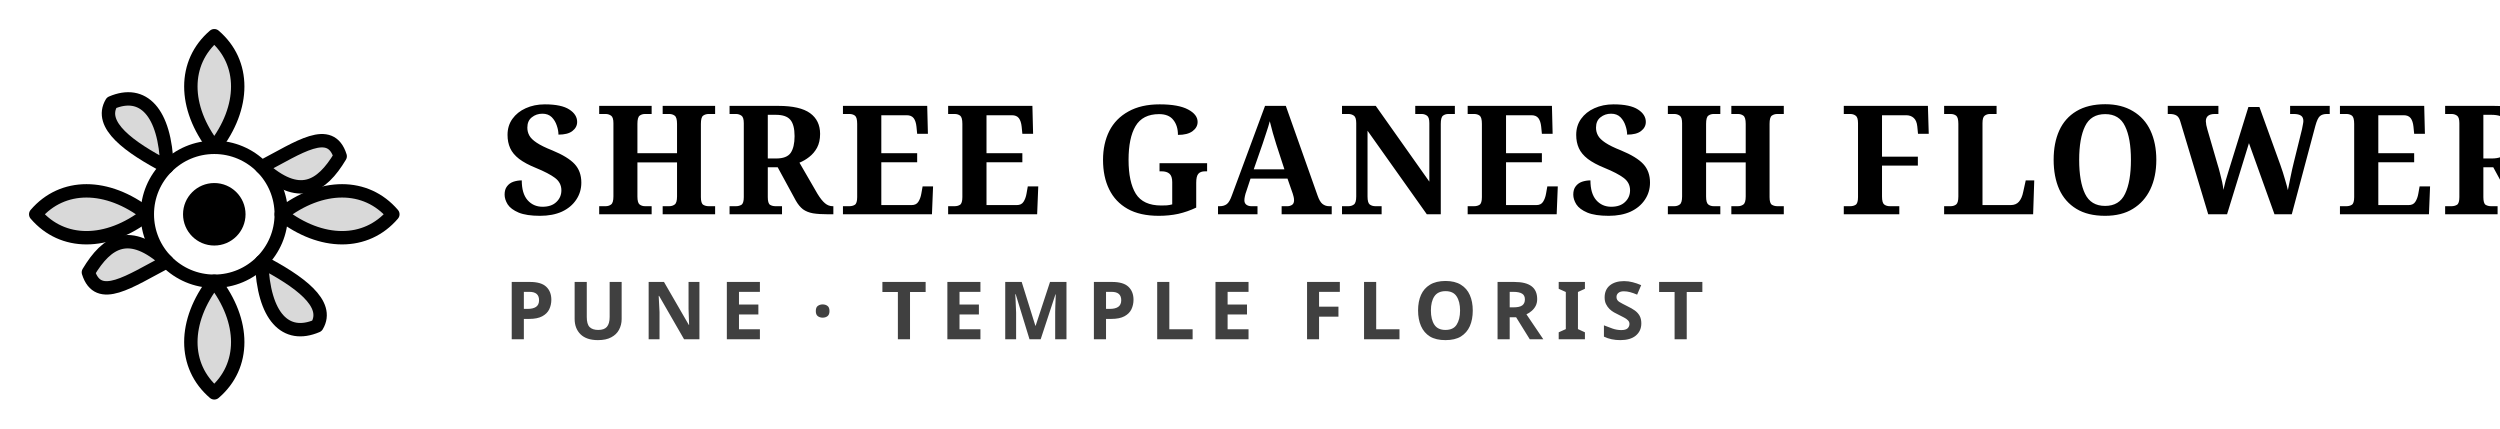
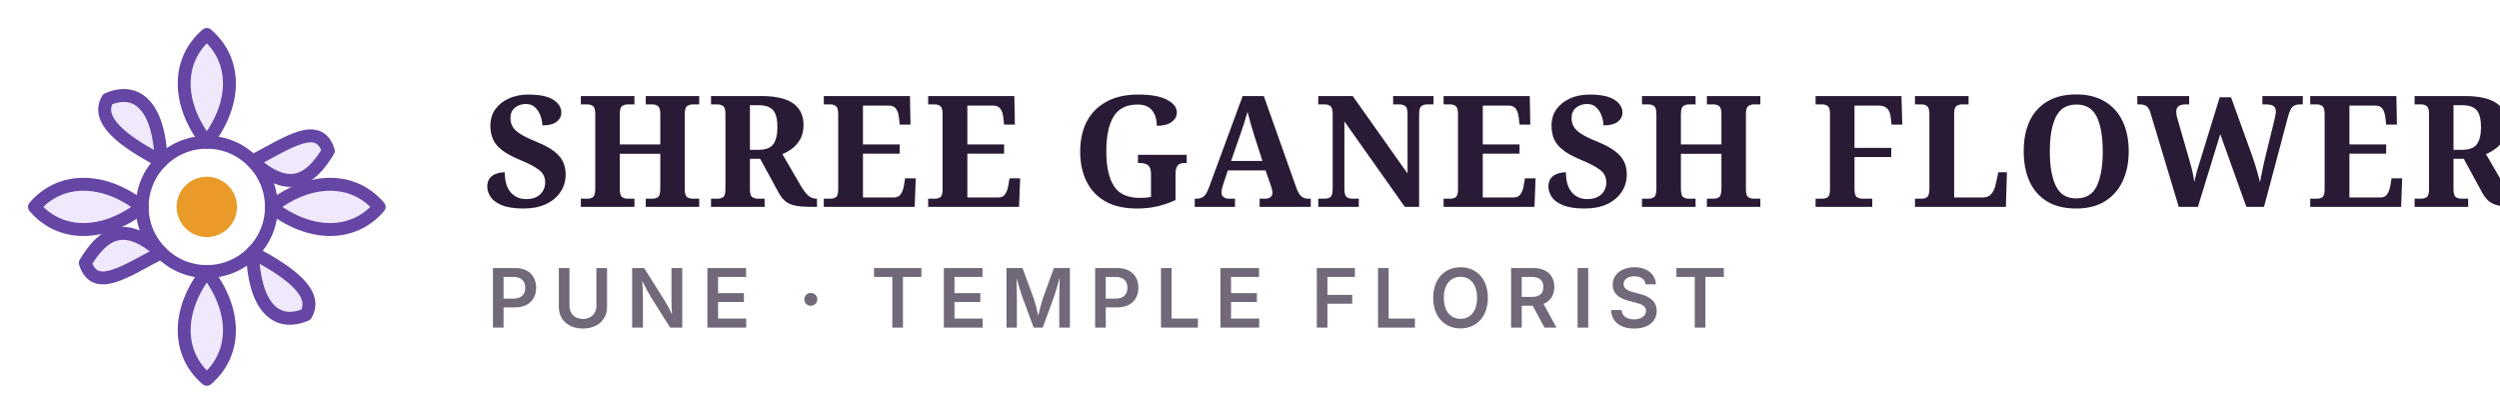
- <svg xmlns="http://www.w3.org/2000/svg" viewBox="0 0 280 48" width="280" height="48" fill="none">
-   <g transform="translate(0, 0)" color="currentColor">
-     <circle cx="24" cy="24" r="3.5" fill="currentColor" />
-     <circle cx="24" cy="24" r="7.5" stroke="currentColor" stroke-width="1.5" />
-     <path d="M24 16.5 C20.5 12 20.5 7 24 4 C27.5 7 27.5 12 24 16.5 Z" fill="currentColor" fill-opacity="0.15" stroke="currentColor" stroke-width="1.5" stroke-linejoin="round" />
-     <path d="M24 31.5 C20.5 36 20.5 41 24 44 C27.5 41 27.5 36 24 31.5 Z" fill="currentColor" fill-opacity="0.15" stroke="currentColor" stroke-width="1.5" stroke-linejoin="round" />
-     <path d="M31.5 24 C36 20.5 41 20.5 44 24 C41 27.5 36 27.5 31.5 24 Z" fill="currentColor" fill-opacity="0.15" stroke="currentColor" stroke-width="1.5" stroke-linejoin="round" />
-     <path d="M16.5 24 C12 20.5 7 20.5 4 24 C7 27.5 12 27.5 16.5 24 Z" fill="currentColor" fill-opacity="0.15" stroke="currentColor" stroke-width="1.5" stroke-linejoin="round" />
-     <path d="M29.3 18.7 C33.5 16.5 37 14 38.1 17.5 C36 21 33.5 22.5 29.3 18.7 Z" fill="currentColor" fill-opacity="0.15" stroke="currentColor" stroke-width="1.5" stroke-linejoin="round" />
-     <path d="M18.7 29.3 C14.5 31.5 11 34 9.9 30.5 C12 27 14.5 25.5 18.7 29.3 Z" fill="currentColor" fill-opacity="0.15" stroke="currentColor" stroke-width="1.5" stroke-linejoin="round" />
-     <path d="M29.3 29.3 C33.5 31.5 37 34 35.5 36.5 C32 38 29.5 35.5 29.3 29.3 Z" fill="currentColor" fill-opacity="0.15" stroke="currentColor" stroke-width="1.5" stroke-linejoin="round" />
-     <path d="M18.7 18.7 C14.5 16.5 11 14 12.5 11.5 C16 10 18.5 12.5 18.7 18.7 Z" fill="currentColor" fill-opacity="0.15" stroke="currentColor" stroke-width="1.5" stroke-linejoin="round" />
+ <svg xmlns="http://www.w3.org/2000/svg" viewBox="0 0 290 48" width="290" height="48" fill="none">
+   <g transform="translate(0, 0)">
+     <circle cx="24" cy="24" r="3.5" fill="#E99A28" />
+     <circle cx="24" cy="24" r="7.5" stroke="#6546A5" stroke-width="1.5" />
+     <path d="M24 16.5 C20.5 12 20.5 7 24 4 C27.5 7 27.5 12 24 16.5 Z" fill="#F0E9FC" stroke="#6546A5" stroke-width="1.5" stroke-linejoin="round" />
+     <path d="M24 31.5 C20.5 36 20.5 41 24 44 C27.5 41 27.5 36 24 31.5 Z" fill="#F0E9FC" stroke="#6546A5" stroke-width="1.5" stroke-linejoin="round" />
+     <path d="M31.5 24 C36 20.5 41 20.5 44 24 C41 27.5 36 27.5 31.5 24 Z" fill="#F0E9FC" stroke="#6546A5" stroke-width="1.5" stroke-linejoin="round" />
+     <path d="M16.5 24 C12 20.5 7 20.5 4 24 C7 27.5 12 27.5 16.5 24 Z" fill="#F0E9FC" stroke="#6546A5" stroke-width="1.5" stroke-linejoin="round" />
+     <path d="M29.3 18.7 C33.5 16.5 37 14 38.1 17.5 C36 21 33.5 22.5 29.3 18.7 Z" fill="#F0E9FC" stroke="#6546A5" stroke-width="1.5" stroke-linejoin="round" />
+     <path d="M18.7 29.3 C14.5 31.5 11 34 9.9 30.5 C12 27 14.5 25.5 18.7 29.3 Z" fill="#F0E9FC" stroke="#6546A5" stroke-width="1.5" stroke-linejoin="round" />
+     <path d="M29.3 29.3 C33.5 31.5 37 34 35.5 36.5 C32 38 29.5 35.5 29.3 29.3 Z" fill="#F0E9FC" stroke="#6546A5" stroke-width="1.5" stroke-linejoin="round" />
+     <path d="M18.7 18.7 C14.5 16.5 11 14 12.5 11.5 C16 10 18.5 12.5 18.7 18.7 Z" fill="#F0E9FC" stroke="#6546A5" stroke-width="1.5" stroke-linejoin="round" />
  </g>
-   <text x="56" y="24" font-family="'DM Serif Display', Georgia, serif" font-size="17" font-weight="600" letter-spacing="0.04em" fill="currentColor">
+   <text x="56" y="24" font-family="'DM Serif Display', Georgia, serif" font-size="18" font-weight="700" letter-spacing="0.02em" fill="#291B35">
    SHREE GANESH FLOWERS
  </text>
-   <text x="56.5" y="38" font-family="'DM Sans', system-ui, sans-serif" font-size="9" font-weight="600" letter-spacing="0.16em" fill="currentColor" opacity="0.75">
+   <text x="56.5" y="38" font-family="'Inter', system-ui, sans-serif" font-size="9.5" font-weight="600" letter-spacing="0.16em" fill="#716879">
    PUNE · TEMPLE FLORIST
  </text>
</svg>
